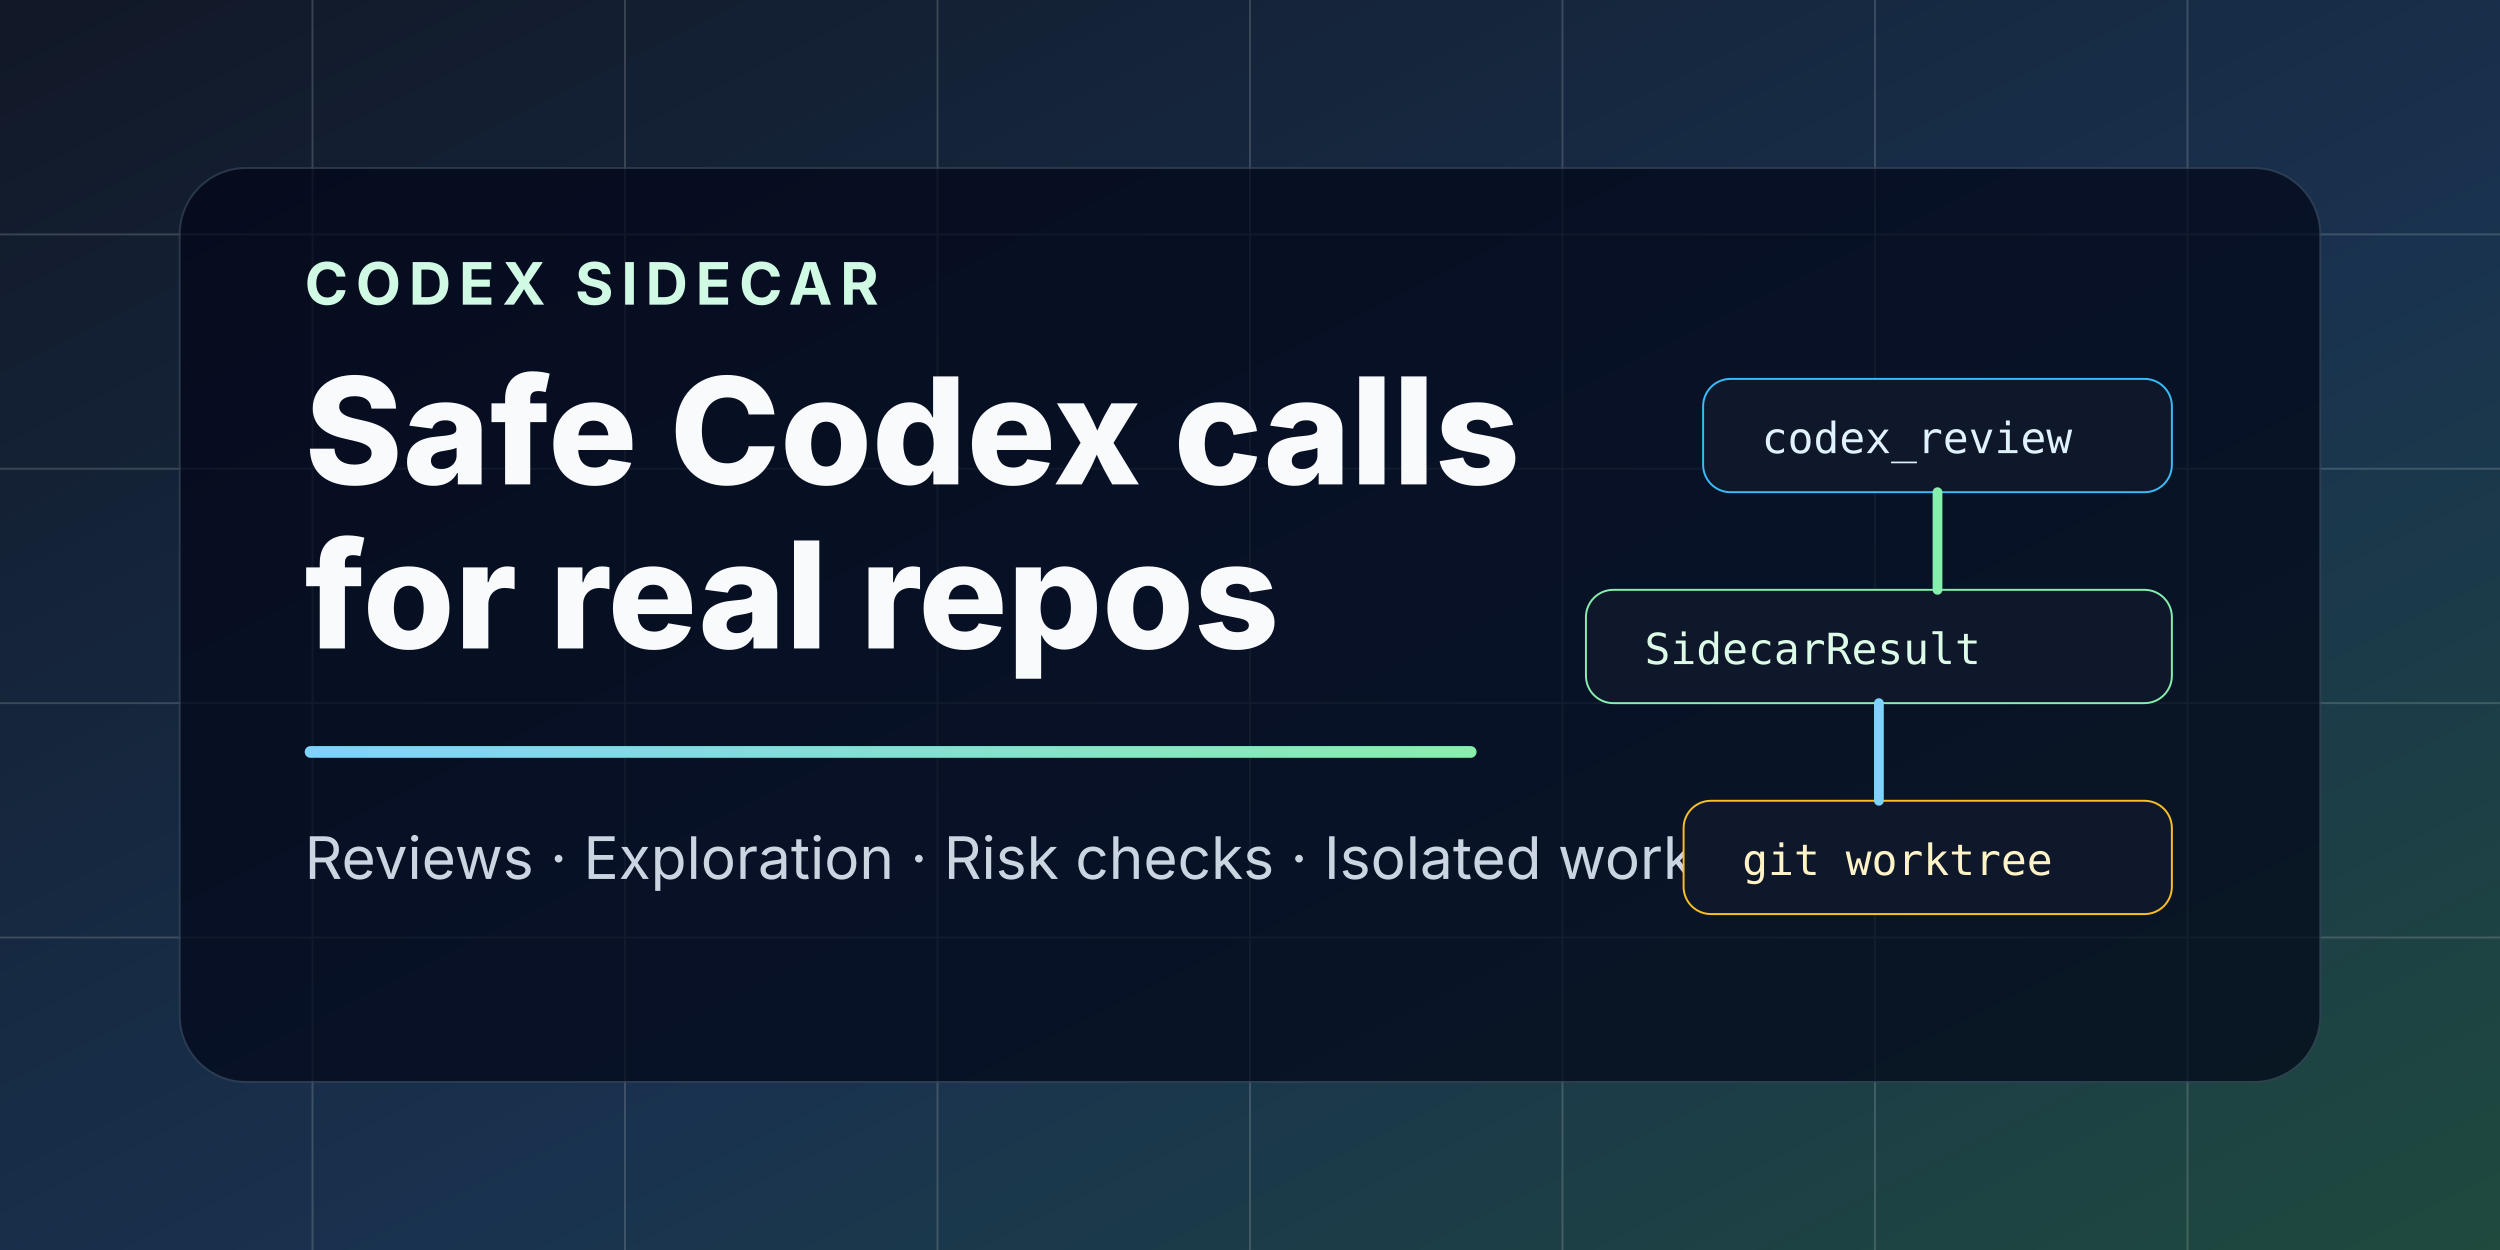
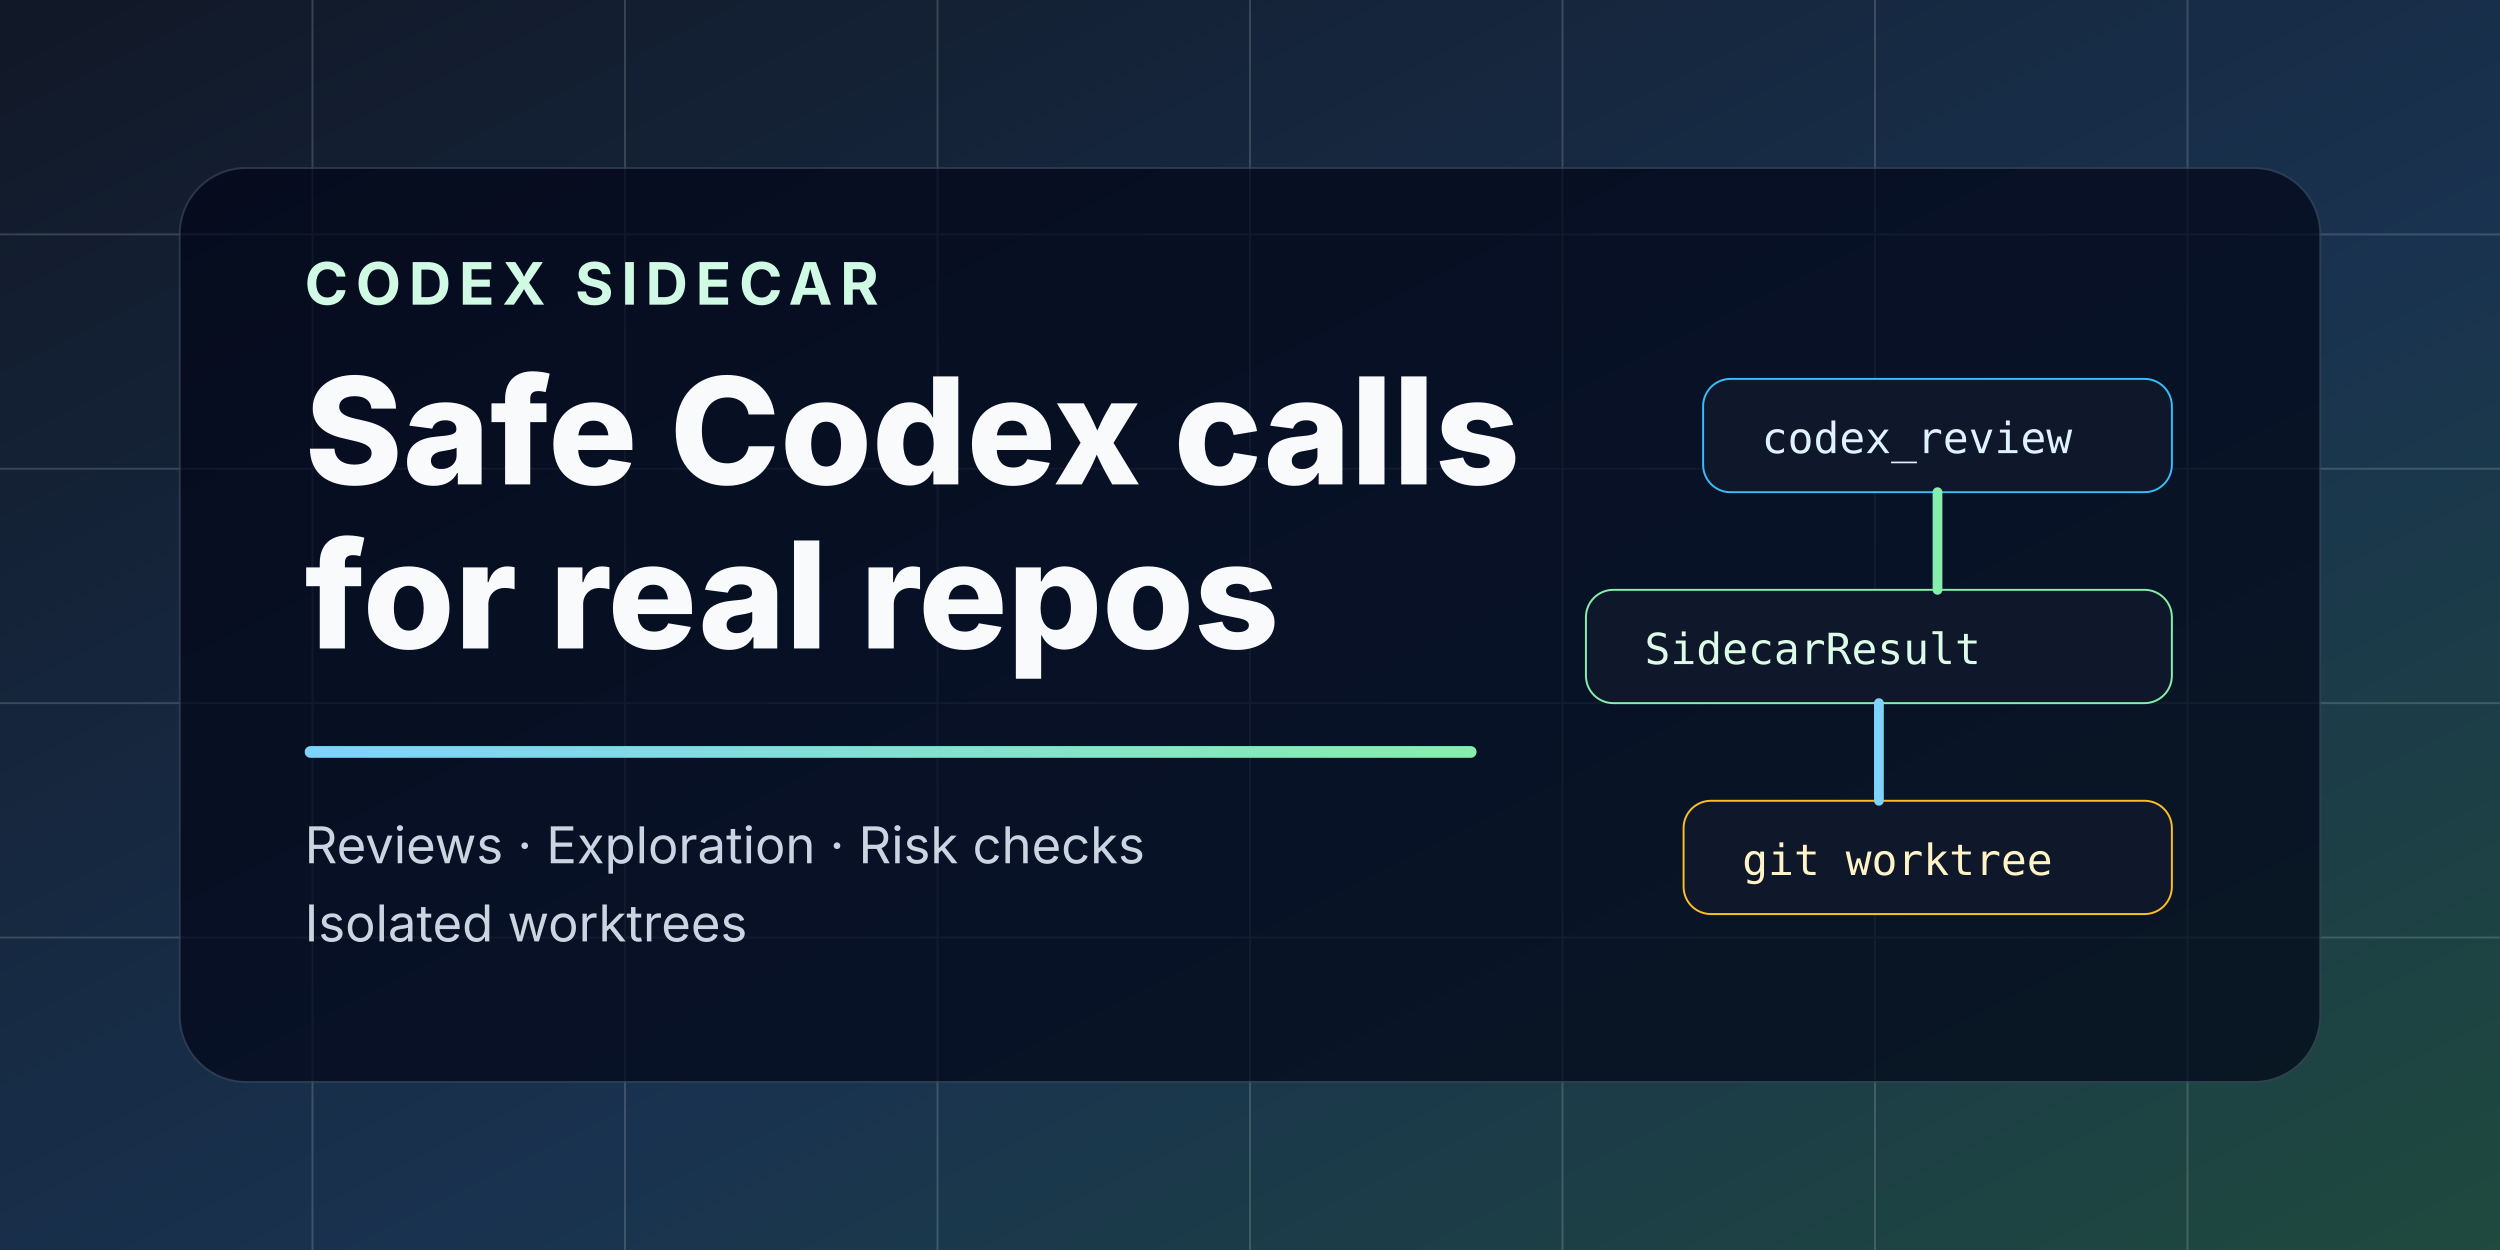
<svg xmlns="http://www.w3.org/2000/svg" width="1280" height="640" viewBox="0 0 1280 640" role="img" aria-labelledby="title desc">
  <defs>
    <linearGradient id="bg" x1="0" y1="0" x2="1" y2="1">
      <stop offset="0" stop-color="#111827" />
      <stop offset="0.58" stop-color="#19324f" />
      <stop offset="1" stop-color="#1f4a3d" />
    </linearGradient>
    <linearGradient id="line" x1="0" y1="0" x2="1" y2="0">
      <stop offset="0" stop-color="#7dd3fc" />
      <stop offset="1" stop-color="#86efac" />
    </linearGradient>
  </defs>
  <rect width="1280" height="640" fill="url(#bg)" />
  <g opacity="0.18" stroke="#e5e7eb" stroke-width="1">
    <path d="M0 120h1280M0 240h1280M0 360h1280M0 480h1280" />
    <path d="M160 0v640M320 0v640M480 0v640M640 0v640M800 0v640M960 0v640M1120 0v640" />
  </g>
  <g transform="translate(92 86)">
    <rect x="0" y="0" width="1096" height="468" rx="34" fill="#020617" opacity="0.72" stroke="#334155" />
    <g transform="translate(64 70)">
      <text x="0" y="0" fill="#d1fae5" font-family="Inter, ui-sans-serif, system-ui, -apple-system, BlinkMacSystemFont, Segoe UI, sans-serif" font-size="30" font-weight="700" letter-spacing="4">CODEX SIDECAR</text>
      <text x="0" y="92" fill="#f8fafc" font-family="Inter, ui-sans-serif, system-ui, -apple-system, BlinkMacSystemFont, Segoe UI, sans-serif" font-size="76" font-weight="800">Safe Codex calls</text>
      <text x="0" y="176" fill="#f8fafc" font-family="Inter, ui-sans-serif, system-ui, -apple-system, BlinkMacSystemFont, Segoe UI, sans-serif" font-size="76" font-weight="800">for real repos</text>
      <rect x="0" y="226" width="600" height="6" rx="3" fill="url(#line)" />
-       <text x="0" y="294" fill="#cbd5e1" font-family="Inter, ui-sans-serif, system-ui, -apple-system, BlinkMacSystemFont, Segoe UI, sans-serif" font-size="30">Reviews · Exploration · Risk checks · Isolated worktrees</text>
+       <text x="0" y="286" fill="#cbd5e1" font-family="Inter, ui-sans-serif, system-ui, -apple-system, BlinkMacSystemFont, Segoe UI, sans-serif" font-size="26">Reviews · Exploration · Risk checks</text>
+       <text x="0" y="326" fill="#cbd5e1" font-family="Inter, ui-sans-serif, system-ui, -apple-system, BlinkMacSystemFont, Segoe UI, sans-serif" font-size="26">Isolated worktrees</text>
    </g>
    <g transform="translate(780 108)">
      <rect x="0" y="0" width="240" height="58" rx="14" fill="#0f172a" stroke="#38bdf8" />
      <text x="30" y="38" fill="#e0f2fe" font-family="ui-monospace, SFMono-Regular, Menlo, Consolas, monospace" font-size="22">codex_review</text>
      <rect x="-60" y="108" width="300" height="58" rx="14" fill="#0f172a" stroke="#86efac" />
      <text x="-30" y="146" fill="#dcfce7" font-family="ui-monospace, SFMono-Regular, Menlo, Consolas, monospace" font-size="22">SidecarResult</text>
      <rect x="-10" y="216" width="250" height="58" rx="14" fill="#0f172a" stroke="#fbbf24" />
      <text x="20" y="254" fill="#fef3c7" font-family="ui-monospace, SFMono-Regular, Menlo, Consolas, monospace" font-size="22">git worktree</text>
      <path d="M120 58v50M90 166v50" stroke="url(#line)" stroke-width="5" stroke-linecap="round" />
    </g>
  </g>
</svg>
